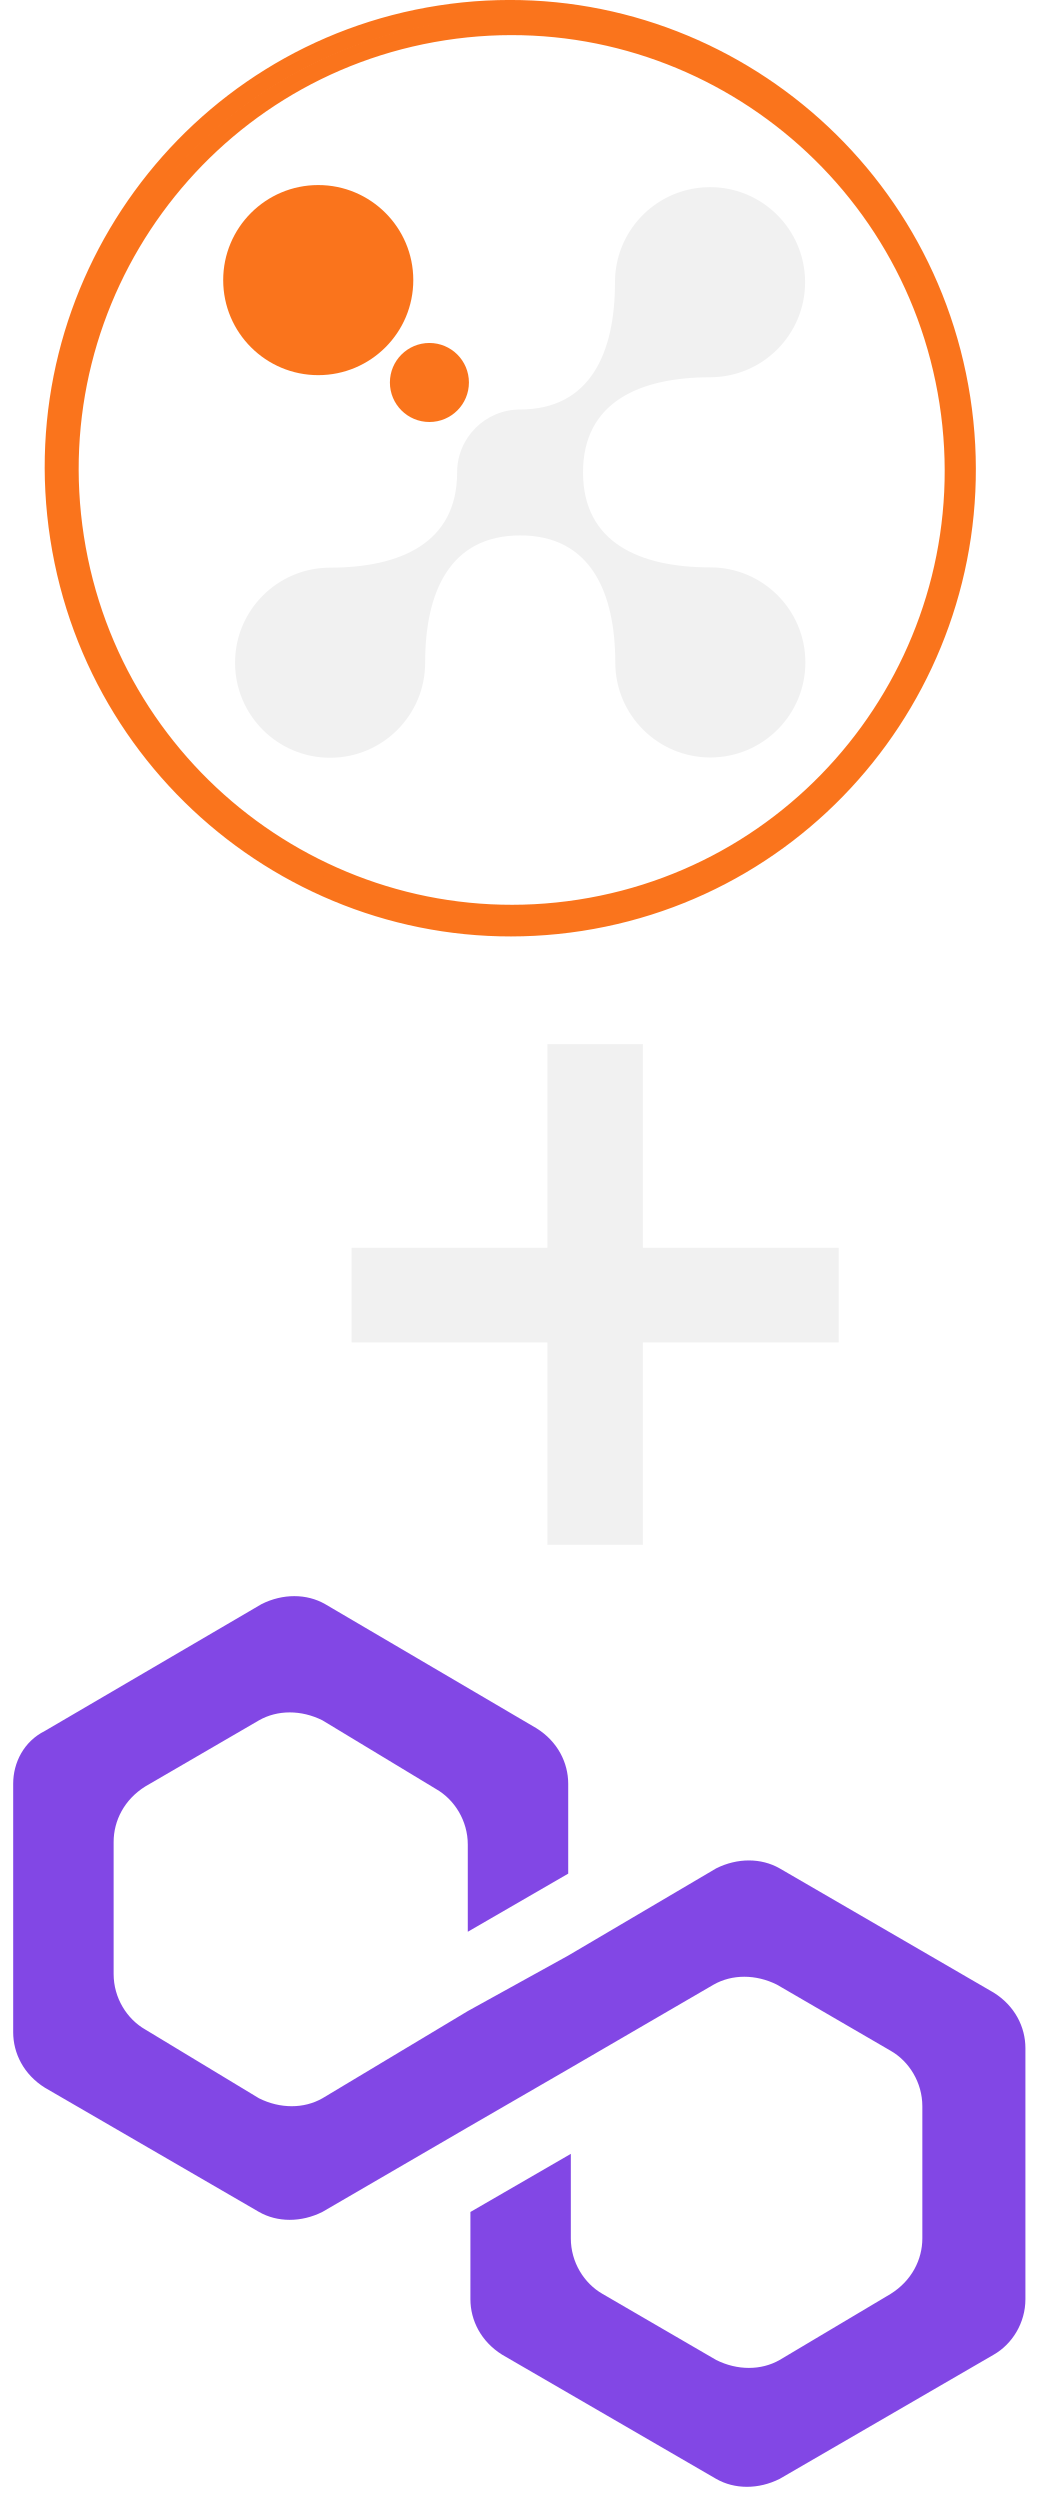
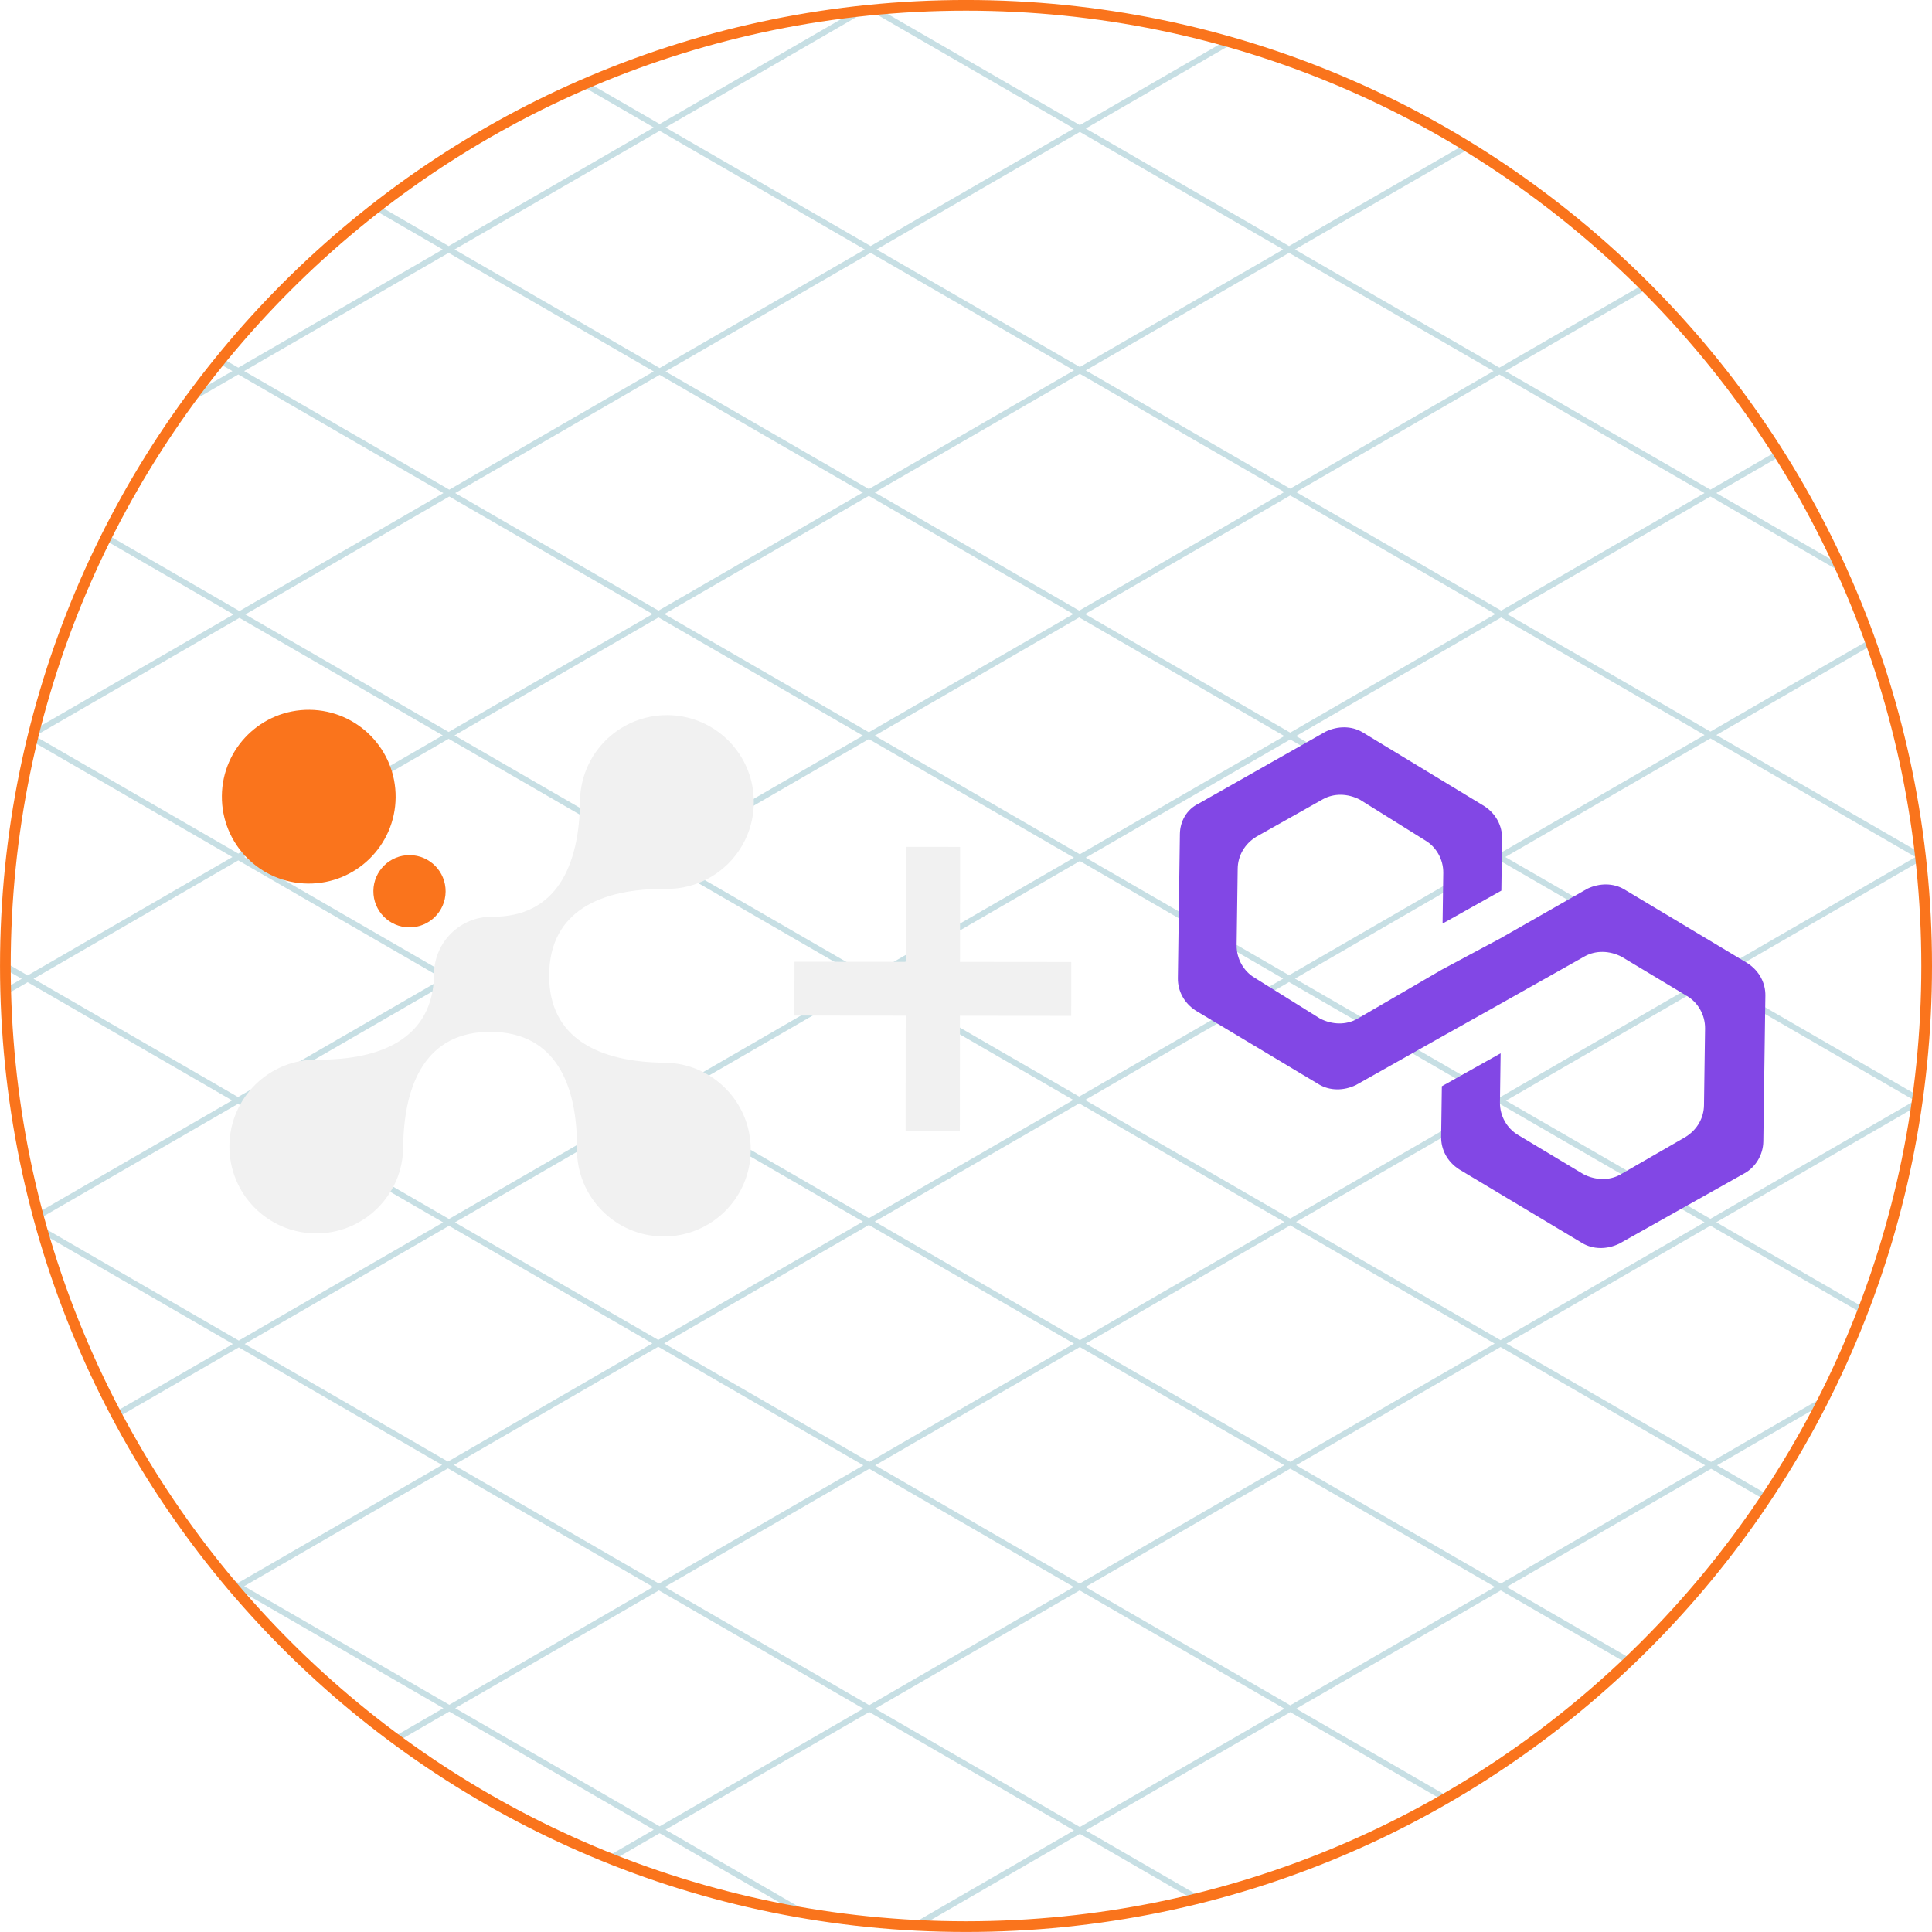
- <svg xmlns="http://www.w3.org/2000/svg" width="39.612mm" height="95.347mm" viewBox="0 0 39.612 95.347" version="1.1" id="svg64144">
+ <svg xmlns="http://www.w3.org/2000/svg" width="129.678mm" height="129.678mm" viewBox="0 0 129.678 129.678" version="1.1" id="svg64144">
  <defs id="defs64141">
    <rect x="104.323" y="212.511" width="65.685" height="62.373" id="rect68940" />
  </defs>
-   <g id="layer1" transform="translate(-58.74713,-72.58381)">
-     <path id="path932" style="fill:#f1f1f1;fill-opacity:1;stroke:none;stroke-width:0.529;stroke-linejoin:round;stroke-miterlimit:3;stroke-dasharray:none;stroke-opacity:1" class="st1" d="m 84.886,79.846 a 3.625,3.625 0 0 0 -2.684,3.504 c 0.002,2.684 -0.938,4.85 -3.622,4.852 a 2.401,2.401 0 0 0 -2.399,2.403 c 0.002,2.684 -2.163,3.627 -4.847,3.629 a 3.625,3.625 0 1 0 3.628,3.622 c -0.002,-2.684 0.938,-4.85 3.622,-4.852 2.684,-0.002 3.627,2.163 3.629,4.847 a 3.625,3.625 0 1 0 3.622,-3.628 c -2.684,0.002 -4.85,-0.938 -4.852,-3.622 -0.002,-2.684 2.163,-3.627 4.847,-3.629 a 3.625,3.625 0 0 0 -0.006,-7.251 3.625,3.625 0 0 0 -0.938,0.124 z" />
-     <circle id="circle930" class="st0" cx="70.823" cy="83.319" r="3.625" style="fill:#fa741c;fill-opacity:1;stroke:none;stroke-width:0.529;stroke-linejoin:round;stroke-miterlimit:3;stroke-dasharray:none;stroke-opacity:1" transform="rotate(-0.0422774)" />
-     <circle id="circle934" class="st0" cx="75.06" cy="87.227" r="1.507" style="fill:#fa741c;fill-opacity:1;stroke:none;stroke-width:0.529;stroke-linejoin:round;stroke-miterlimit:3;stroke-dasharray:none;stroke-opacity:1" transform="rotate(-0.0422774)" />
-     <g id="g1505" style="stroke:#fa741c;stroke-opacity:1" transform="rotate(-8.796971,22.58979,408.5505)">
-       <g id="g1500" style="stroke:#fa741c;stroke-opacity:1">
-         <ellipse style="fill:none;fill-opacity:1;stroke:#fa741c;stroke-width:0.679;stroke-linecap:round;stroke-linejoin:round;stroke-miterlimit:4;stroke-dasharray:none;stroke-opacity:1;paint-order:markers stroke fill" id="path61009-2" cx="126.247" cy="102.763" rx="16.85" ry="16.923" />
+   <g id="layer1" transform="translate(-8.681116,-49.67078)">
+     <text xml:space="preserve" transform="matrix(0.2645833,0,0,0.2645833,59.08428,44.82495)" id="text68938" style="font-style:normal;font-weight:normal;font-size:40px;line-height:1.25;font-family:sans-serif;white-space:pre;shape-inside:url(#rect68940);fill:#000000;fill-opacity:1;stroke:none" />
+     <g id="g81010-1" transform="matrix(2.707858,0,0,2.707858,-342.8149,-418.6559)">
+       <g opacity="0.25" id="g79298-3" transform="matrix(0.2645833,0,0,0.2645833,129.6736,172.8187)" style="fill:none">
+         <path d="m 171.048,132.174 c 0.155,-0.298 0.304,-0.6 0.454,-0.901 l -10.699,6.188 -19.173,-11.086 19.111,-11.047 14.195,8.206 c 0.067,-0.174 0.132,-0.349 0.198,-0.523 l -13.843,-8.004 18.748,-10.84 c 0.05,-0.341 0.097,-0.683 0.143,-1.025 L 161.291,92.218 180.46,81.136 c -0.027,-0.248 -0.056,-0.497 -0.086,-0.745 L 161.295,69.36 175.851,60.94 c -0.062,-0.176 -0.123,-0.353 -0.186,-0.529 l -14.924,8.63 -19.05,-11.014 19.05,-11.013 12.409,7.175 c -0.131,-0.291 -0.267,-0.58 -0.4,-0.87 l -11.459,-6.627 5.991,-3.463 c -0.098,-0.156 -0.194,-0.313 -0.292,-0.468 l -6.249,3.614 -19.216,-11.11 13.314,-7.7 c -0.133,-0.135 -0.268,-0.27 -0.403,-0.404 L 140.972,34.945 121.817,23.871 138.23,14.38 c -0.177,-0.109 -0.353,-0.222 -0.53,-0.331 l -16.436,9.502 -19.045,-11.013 13.837,-7.999 c -0.247,-0.072 -0.494,-0.143 -0.742,-0.212 L 101.664,12.218 82.899,1.368 c -0.319,0.028 -0.64,0.052 -0.959,0.085 L 101.111,12.538 82.066,23.551 62.851,12.441 81.839,1.461 c -0.46,0.047 -0.918,0.103 -1.376,0.157 L 62.3,12.119 55.588,8.24 c -0.212,0.09 -0.421,0.184 -0.632,0.276 l 6.789,3.925 -19.213,11.11 -6.54,-3.781 c -0.158,0.122 -0.318,0.241 -0.475,0.364 l 6.461,3.737 -19.152,11.074 -1.525,-0.882 c -0.118,0.145 -0.234,0.292 -0.351,0.437 l 1.323,0.765 -3.486,2.015 c -0.272,0.366 -0.539,0.735 -0.806,1.105 L 22.826,35.584 42.041,46.692 22.932,57.745 10.565,50.594 c -0.083,0.164 -0.164,0.33 -0.246,0.495 L 22.379,58.062 3.755,68.83 c -0.092,0.365 -0.18,0.732 -0.268,1.099 L 22.273,80.791 3.09,91.881 1.004,90.676 C 1.004,90.784 1,90.892 1,91.001 c 0,0.104 0.004,0.207 0.004,0.311 L 2.539,92.199 1.027,93.074 c 0.005,0.209 0.011,0.419 0.017,0.628 L 3.09,92.519 22.245,103.592 4.008,114.136 c 0.049,0.186 0.1,0.37 0.15,0.555 L 22.798,103.913 42.015,115.02 22.869,126.092 4.343,115.375 c 0.072,0.255 0.147,0.509 0.22,0.764 l 17.755,10.271 -11.04,6.382 c 0.086,0.164 0.172,0.328 0.259,0.491 l 11.334,-6.554 19.045,11.016 -19.09,11.037 -1.581,-0.914 c 0.338,0.414 0.682,0.825 1.028,1.233 0.121,0.143 0.24,0.286 0.362,0.429 l 0.191,-0.112 19.215,11.114 -4.708,2.721 c 0.162,0.121 0.326,0.237 0.488,0.355 l 4.771,-2.759 19.155,11.073 -4.425,2.559 c 0.217,0.088 0.432,0.18 0.65,0.266 l 4.328,-2.502 12.684,7.334 c 0.518,0.092 1.039,0.176 1.56,0.26 l -13.693,-7.917 19.084,-11.03 19.179,11.093 -15.325,8.861 c 0.339,0.02 0.678,0.038 1.018,0.054 l 14.859,-8.595 10.637,6.153 c 0.261,-0.064 0.522,-0.125 0.78,-0.191 l -10.864,-6.282 19.164,-11.082 14.278,8.251 c 0.182,-0.105 0.364,-0.213 0.546,-0.32 l -14.273,-8.253 19.168,-11.084 11.807,6.826 c 0.139,-0.133 0.278,-0.266 0.417,-0.399 l -11.671,-6.752 19.148,-11.073 5.032,2.909 c 0.103,-0.153 0.203,-0.308 0.305,-0.463 l -4.784,-2.766 z m -29.97,-6.121 -19.153,-11.074 19.11,-11.047 19.152,11.075 z M 82.453,69.421 101.604,58.345 120.821,69.458 101.666,80.531 Z m 38.26,22.761 -19.109,11.05 L 82.557,92.22 101.666,81.168 Z M 101.114,80.851 82.003,91.899 62.79,80.791 81.9,69.741 Z m -0.061,22.7 L 81.9,114.627 62.851,103.614 82.003,92.536 Z m 0.551,0.321 19.217,11.107 -19.155,11.074 -19.213,-11.108 z m 0.553,-0.319 19.109,-11.05 19.213,11.111 -19.109,11.046 z m 19.662,-11.371 19.153,-11.074 19.215,11.11 -19.154,11.076 z m -0.553,-0.32 -19.047,-11.011 19.155,-11.074 19.047,11.014 z m -19.109,-33.835 19.217,-11.11 19.213,11.11 -19.213,11.109 z m -0.551,-0.321 -19.155,-11.074 19.215,-11.11 19.155,11.075 z M 101.053,58.027 81.9,69.101 62.745,58.027 81.898,46.952 Z M 62.192,57.706 43.145,46.692 62.3,35.619 81.345,46.632 Z M 81.347,69.421 62.237,80.469 43.084,69.395 62.192,58.345 Z M 61.685,80.791 42.534,91.862 23.376,80.791 42.532,69.715 Z M 62.237,81.108 81.451,92.22 62.3,103.294 43.084,92.182 Z M 81.347,114.945 62.168,126.032 43.119,115.02 62.3,103.932 Z M 81.386,137.779 62.231,148.855 43.02,137.747 62.168,126.67 Z M 62.721,126.353 81.9,115.264 l 19.214,11.111 -19.175,11.086 z m 38.945,0.342 19.155,11.073 -19.174,11.087 -19.157,-11.076 z m 0.553,-0.32 19.155,-11.078 19.151,11.078 -19.151,11.072 z m 77.672,-22.761 -19.15,11.071 -19.154,-11.071 19.154,-11.078 z M 160.743,69.678 179.956,80.791 160.741,91.899 141.525,80.791 Z M 160.19,69.36 140.972,80.469 121.925,69.458 141.14,58.345 Z M 160.187,46.692 141.14,57.706 121.925,46.597 140.972,35.584 Z M 140.421,35.265 121.374,46.28 102.219,35.202 121.264,24.188 Z M 101.666,12.858 120.713,23.871 101.666,34.884 82.619,23.871 Z M 101.114,35.202 81.9,46.314 62.851,35.301 82.066,24.188 Z M 62.3,12.758 81.516,23.871 62.3,34.981 43.084,23.871 Z M 23.376,35.265 42.532,24.188 61.747,35.301 42.592,46.375 Z M 42.592,47.014 61.639,58.027 42.532,69.075 23.485,58.062 Z M 3.779,69.458 22.932,58.384 41.978,69.395 22.826,80.469 Z M 3.643,92.199 22.826,81.106 41.981,92.182 22.798,103.275 Z M 23.351,103.592 42.534,92.503 61.747,103.614 42.566,114.703 Z m 0.071,22.818 19.144,-11.07 19.049,11.013 -19.148,11.074 z m -0.043,22.691 19.088,-11.037 19.213,11.108 -19.088,11.041 z m 38.921,22.504 -19.155,-11.073 19.086,-11.035 19.15,11.076 z m 0.484,-22.433 19.155,-11.073 19.155,11.073 -19.159,11.08 z m 38.882,22.494 -19.178,-11.091 19.159,-11.08 19.183,11.086 z m 19.714,-11.403 -19.18,-11.091 19.174,-11.084 19.177,11.084 z m 19.722,-11.408 -19.177,-11.087 19.153,-11.073 19.174,11.084 z" fill="#218095" id="path79296-4" />
      </g>
-       <ellipse style="fill:none;fill-opacity:1;stroke:#fa741c;stroke-width:0.702;stroke-linecap:round;stroke-linejoin:round;stroke-miterlimit:4;stroke-dasharray:none;stroke-opacity:1;paint-order:markers stroke fill" id="path61009" cx="126.204" cy="102.689" rx="17.401" ry="17.507" />
+       <path d="m 153.751,173.083 c 13.151,0 23.812,10.661 23.812,23.812 0,13.151 -10.661,23.812 -23.812,23.812 -13.151,0 -23.812,-10.661 -23.812,-23.812 0,-13.151 10.661,-23.812 23.812,-23.812 z" stroke="#fa741c" id="path79580-4" style="fill:none;stroke-width:0.265" />
    </g>
-     <path class="st0" d="m 88.481,143.841 c -0.706,-0.403 -1.613,-0.403 -2.419,0 l -5.644,3.326 -3.83,2.117 -5.544,3.326 c -0.706,0.403 -1.613,0.403 -2.419,0 l -4.334,-2.621 c -0.706,-0.403 -1.21,-1.21 -1.21,-2.117 v -5.04 c 0,-0.806 0.403,-1.613 1.21,-2.117 l 4.334,-2.52 c 0.706,-0.403 1.613,-0.403 2.419,0 l 4.334,2.621 c 0.706,0.403 1.21,1.21 1.21,2.117 v 3.326 l 3.83,-2.217 v -3.427 c 0,-0.806 -0.403,-1.613 -1.21,-2.117 l -8.064,-4.737 c -0.706,-0.403 -1.613,-0.403 -2.419,0 l -8.265,4.838 c -0.806,0.403 -1.21,1.21 -1.21,2.016 v 9.475 c 0,0.806 0.403,1.613 1.21,2.117 l 8.164,4.737 c 0.706,0.403 1.613,0.403 2.419,0 l 5.544,-3.225 3.83,-2.217 5.544,-3.225 c 0.706,-0.403 1.613,-0.403 2.419,0 l 4.334,2.52 c 0.706,0.403 1.21,1.21 1.21,2.117 v 5.04 c 0,0.806 -0.403,1.613 -1.21,2.117 l -4.233,2.52 c -0.706,0.403 -1.613,0.403 -2.419,0 l -4.334,-2.52 c -0.706,-0.403 -1.21,-1.21 -1.21,-2.117 v -3.225 l -3.83,2.217 v 3.326 c 0,0.806 0.403,1.613 1.21,2.117 l 8.164,4.737 c 0.706,0.403 1.613,0.403 2.419,0 l 8.164,-4.737 c 0.706,-0.403 1.21,-1.21 1.21,-2.117 v -9.575 c 0,-0.806 -0.403,-1.613 -1.21,-2.117 z" id="path66360" style="fill:#8247e5;stroke:none;stroke-width:1.008;stroke-opacity:1;fill-opacity:1" />
-     <text xml:space="preserve" transform="matrix(0.2645833,0,0,0.2645833,59.08428,44.82495)" id="text68938" style="font-style:normal;font-weight:normal;font-size:40px;line-height:1.25;font-family:sans-serif;white-space:pre;shape-inside:url(#rect68940);fill:#000000;fill-opacity:1;stroke:none" />
-     <text xml:space="preserve" style="font-style:normal;font-variant:normal;font-weight:normal;font-stretch:normal;font-size:37.532px;line-height:1.25;font-family:Raleway;-inkscape-font-specification:'Raleway, Normal';font-variant-ligatures:normal;font-variant-caps:normal;font-variant-numeric:normal;font-variant-east-asian:normal;fill:#f1f1f1;fill-opacity:1;stroke:#f1f1f1;stroke-width:0.938;stroke-opacity:1" x="70.749" y="135.204" id="text71300">
-       <tspan id="tspan71298" style="font-style:normal;font-variant:normal;font-weight:normal;font-stretch:normal;font-size:37.532px;font-family:Raleway;-inkscape-font-specification:'Raleway, Normal';font-variant-ligatures:normal;font-variant-caps:normal;font-variant-numeric:normal;font-variant-east-asian:normal;fill:#f1f1f1;fill-opacity:1;stroke:#f1f1f1;stroke-width:0.938;stroke-opacity:1" x="70.749" y="135.204">+</tspan>
+     <g id="g1308" transform="matrix(1.385493,0.8177068,-0.8177068,1.385493,75.23269,-77.14868)">
+       <path id="path932" style="fill:#f1f1f1;fill-opacity:1;stroke:none;stroke-width:0.529;stroke-linejoin:round;stroke-miterlimit:3;stroke-dasharray:none;stroke-opacity:1" class="st1" d="m 42.845,101.027 a 3.625,3.625 0 0 0 -0.573,4.376 c 1.344,2.323 1.613,4.669 -0.71,6.013 a 2.401,2.401 0 0 0 -0.876,3.28 c 1.344,2.323 -0.06,4.223 -2.383,5.566 a 3.625,3.625 0 1 0 4.953,1.323 c -1.344,-2.323 -1.613,-4.669 0.711,-6.013 2.323,-1.344 4.223,0.06 5.566,2.383 a 3.625,3.625 0 1 0 1.323,-4.953 c -2.323,1.344 -4.669,1.613 -6.013,-0.711 -1.344,-2.323 0.06,-4.223 2.383,-5.566 a 3.625,3.625 0 0 0 -3.63,-6.277 3.625,3.625 0 0 0 -0.75,0.577 z" />
+       <circle id="circle930" class="st0" cx="-27.494" cy="112.315" r="3.625" style="fill:#fa741c;fill-opacity:1;stroke:none;stroke-width:0.529;stroke-linejoin:round;stroke-miterlimit:3;stroke-dasharray:none;stroke-opacity:1" transform="rotate(-30.04228)" />
+       <circle id="circle934" class="st0" cx="-23.256" cy="116.223" r="1.507" style="fill:#fa741c;fill-opacity:1;stroke:none;stroke-width:0.529;stroke-linejoin:round;stroke-miterlimit:3;stroke-dasharray:none;stroke-opacity:1" transform="rotate(-30.04228)" />
+     </g>
+     <path class="st0" d="m 117.692,109.361 c -0.715,-0.422 -1.642,-0.435 -2.471,-0.035 l -5.814,3.318 -3.943,2.108 -5.711,3.319 c -0.727,0.402 -1.653,0.389 -2.471,-0.035 l -4.391,-2.739 c -0.715,-0.422 -1.218,-1.253 -1.206,-2.18 l 0.072,-5.149 c 0.012,-0.824 0.435,-1.642 1.266,-2.145 l 4.464,-2.513 c 0.727,-0.402 1.653,-0.389 2.471,0.035 l 4.391,2.739 c 0.715,0.422 1.218,1.253 1.206,2.18 l -0.047,3.398 3.945,-2.211 0.049,-3.501 c 0.011,-0.824 -0.389,-1.653 -1.206,-2.18 l -8.171,-4.955 c -0.715,-0.422 -1.642,-0.435 -2.471,-0.034 l -8.513,4.825 c -0.83,0.4 -1.253,1.218 -1.264,2.042 l -0.135,9.68 c -0.012,0.824 0.389,1.653 1.206,2.18 l 8.274,4.956 c 0.715,0.422 1.642,0.435 2.471,0.035 l 5.71,-3.216 3.945,-2.211 5.71,-3.216 c 0.727,-0.402 1.653,-0.389 2.471,0.035 l 4.392,2.636 c 0.715,0.422 1.218,1.253 1.206,2.18 l -0.072,5.149 c -0.012,0.824 -0.435,1.642 -1.266,2.145 l -4.361,2.514 c -0.727,0.402 -1.653,0.389 -2.471,-0.035 l -4.392,-2.636 c -0.715,-0.422 -1.218,-1.253 -1.206,-2.18 l 0.046,-3.295 -3.945,2.211 -0.048,3.398 c -0.011,0.824 0.389,1.653 1.206,2.18 l 8.274,4.956 c 0.715,0.422 1.642,0.435 2.471,0.035 l 8.409,-4.724 c 0.727,-0.402 1.253,-1.218 1.266,-2.145 l 0.137,-9.783 c 0.011,-0.824 -0.389,-1.653 -1.206,-2.18 z" id="path66360" style="fill:#8247e5;fill-opacity:1;stroke:none;stroke-width:1.03;stroke-opacity:1" />
+     <text xml:space="preserve" style="font-style:normal;font-variant:normal;font-weight:normal;font-stretch:normal;font-size:37.532px;line-height:1.25;font-family:Raleway;-inkscape-font-specification:'Raleway, Normal';font-variant-ligatures:normal;font-variant-caps:normal;font-variant-numeric:normal;font-variant-east-asian:normal;fill:#f1f1f1;fill-opacity:1;stroke:#f1f1f1;stroke-width:0.938;stroke-opacity:1" x="-82.104" y="-102.743" id="text71300" transform="rotate(-179.9434)">
+       <tspan id="tspan71298" style="font-style:normal;font-variant:normal;font-weight:normal;font-stretch:normal;font-size:37.532px;font-family:Raleway;-inkscape-font-specification:'Raleway, Normal';font-variant-ligatures:normal;font-variant-caps:normal;font-variant-numeric:normal;font-variant-east-asian:normal;fill:#f1f1f1;fill-opacity:1;stroke:#f1f1f1;stroke-width:0.938;stroke-opacity:1" x="-82.104" y="-102.743">+</tspan>
    </text>
  </g>
  <style type="text/css" id="style66358">
	.st0{fill:#8247E5;}
</style>
</svg>
